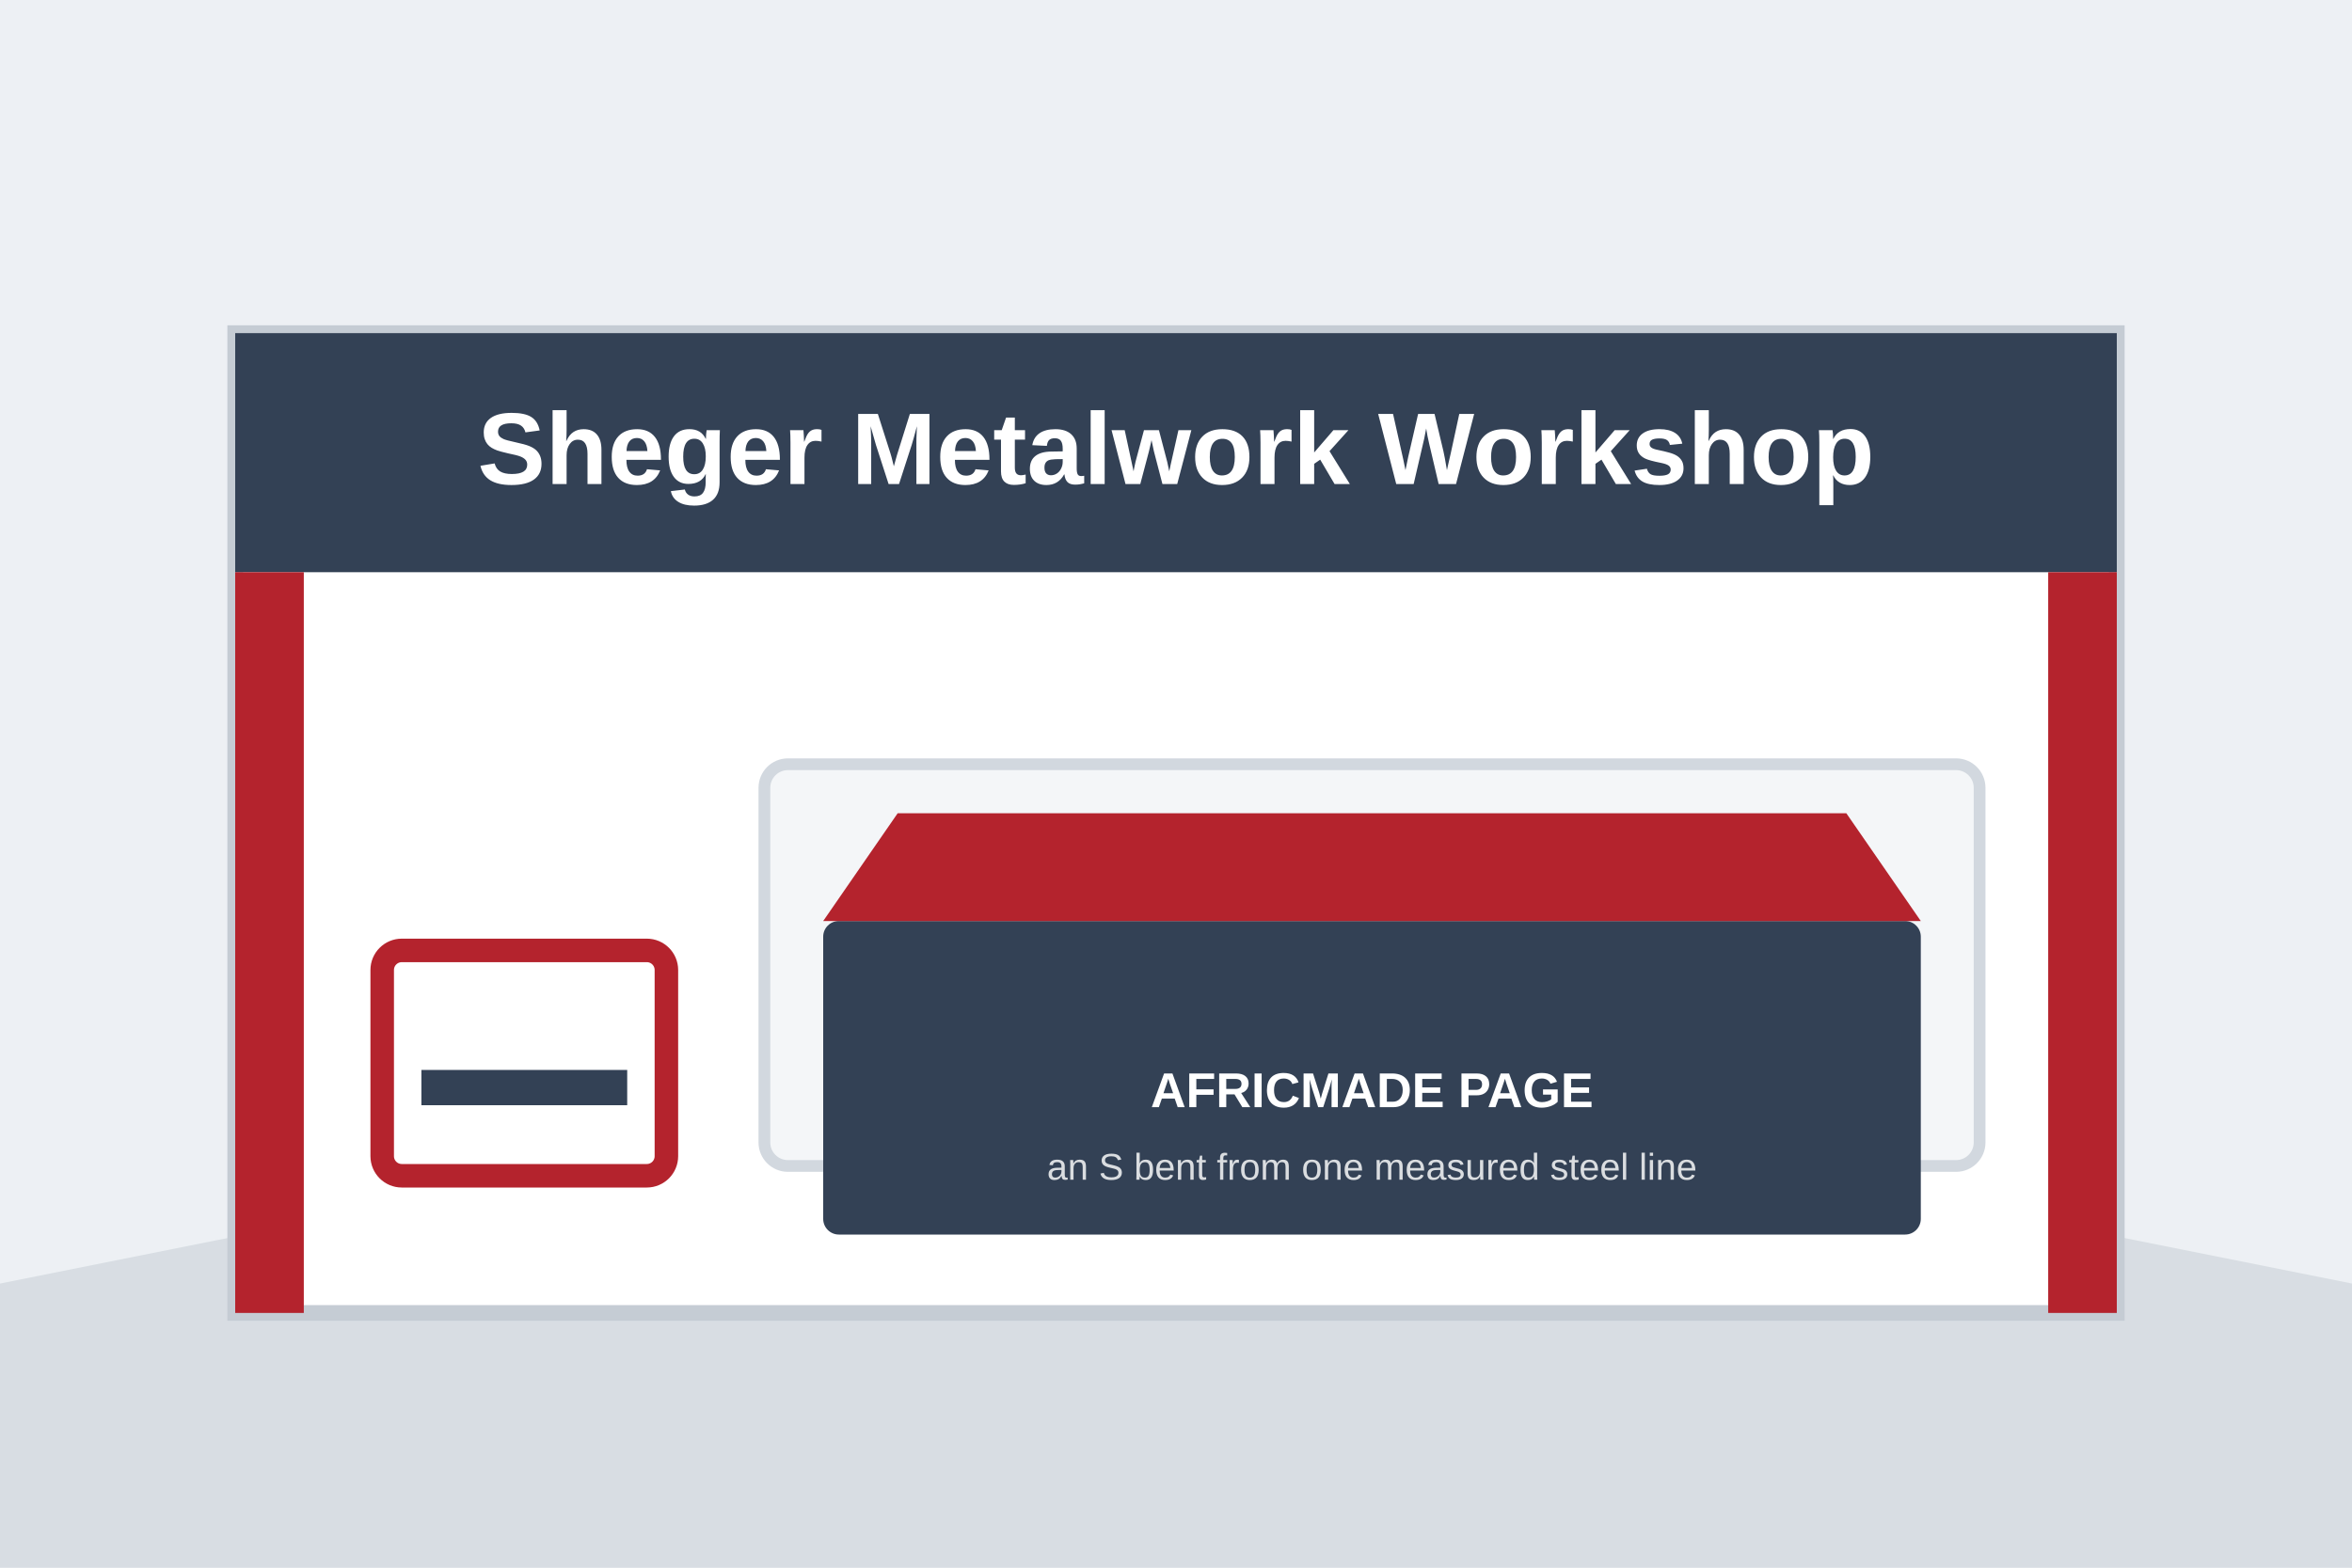
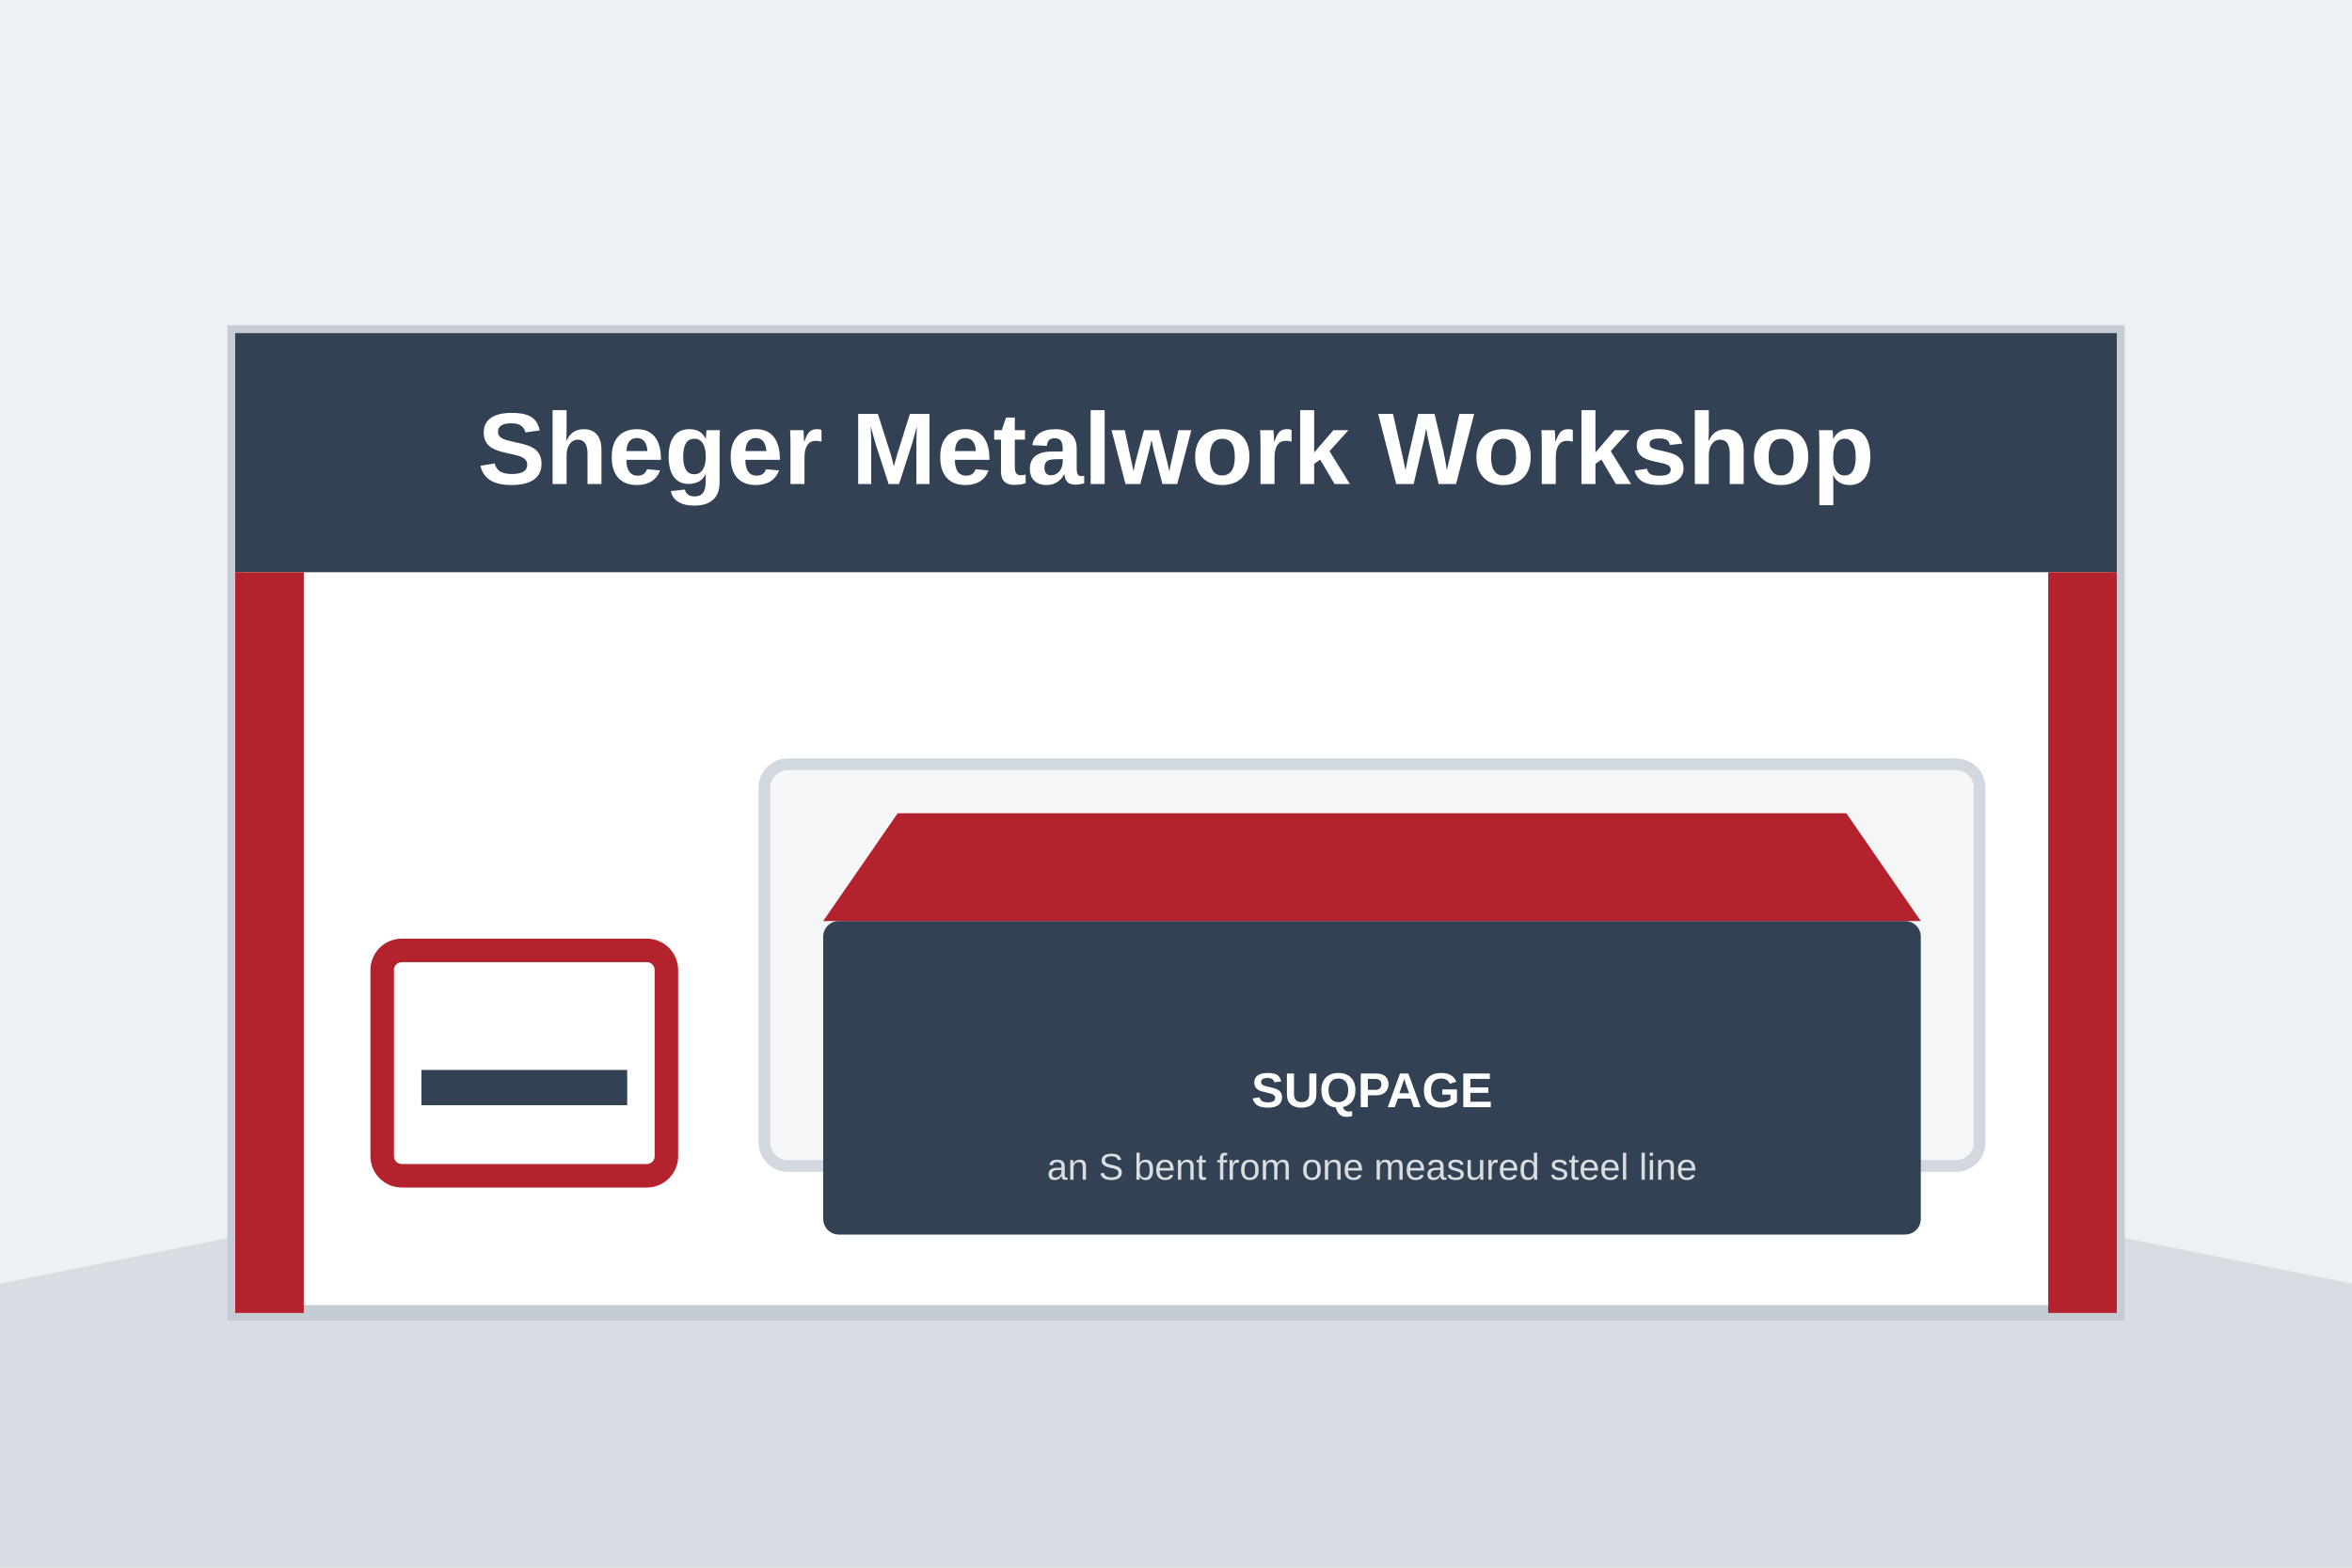
<svg xmlns="http://www.w3.org/2000/svg" viewBox="0 0 1200 800" role="img" aria-label="Illustrative booth for Sheger Metalwork Workshop">
  <rect width="1200" height="800" fill="#edf0f4" />
  <path d="M0 655L600 535l600 120v145H0z" fill="#d8dde3" />
  <path d="M120 170h960v500H120z" fill="#ffffff" stroke="#c5ccd4" stroke-width="8" />
  <path d="M120 170h960v122H120z" fill="#334155" />
  <path d="M120 292h35v378h-35zM1045 292h35v378h-35z" fill="#b4232d" />
  <rect x="390" y="390" width="620" height="205" rx="12" fill="#f4f6f8" stroke="#d2d8df" stroke-width="6" />
  <rect x="420" y="470" width="560" height="160" rx="8" fill="#334155" />
  <path d="M420 470h560l-38-55H458z" fill="#b4232d" />
  <rect x="195" y="485" width="145" height="115" rx="10" fill="#ffffff" stroke="#b4232d" stroke-width="12" />
  <path d="M215 555h105" stroke="#334155" stroke-width="18" />
  <text x="600" y="247" text-anchor="middle" font-family="Arial, Helvetica, sans-serif" font-size="52" font-weight="800" fill="#ffffff">Sheger Metalwork Workshop</text>
-   <text x="700" y="565" text-anchor="middle" font-family="Arial, Helvetica, sans-serif" font-size="25" font-weight="700" fill="#ffffff">AFRICMADE PAGE</text>
+   <text x="700" y="565" text-anchor="middle" font-family="Arial, Helvetica, sans-serif" font-size="25" font-weight="700" fill="#ffffff">SUQPAGE</text>
  <text x="700" y="602" text-anchor="middle" font-family="Arial, Helvetica, sans-serif" font-size="19" fill="#ffffff" opacity=".82">an S bent from one measured steel line</text>
</svg>
